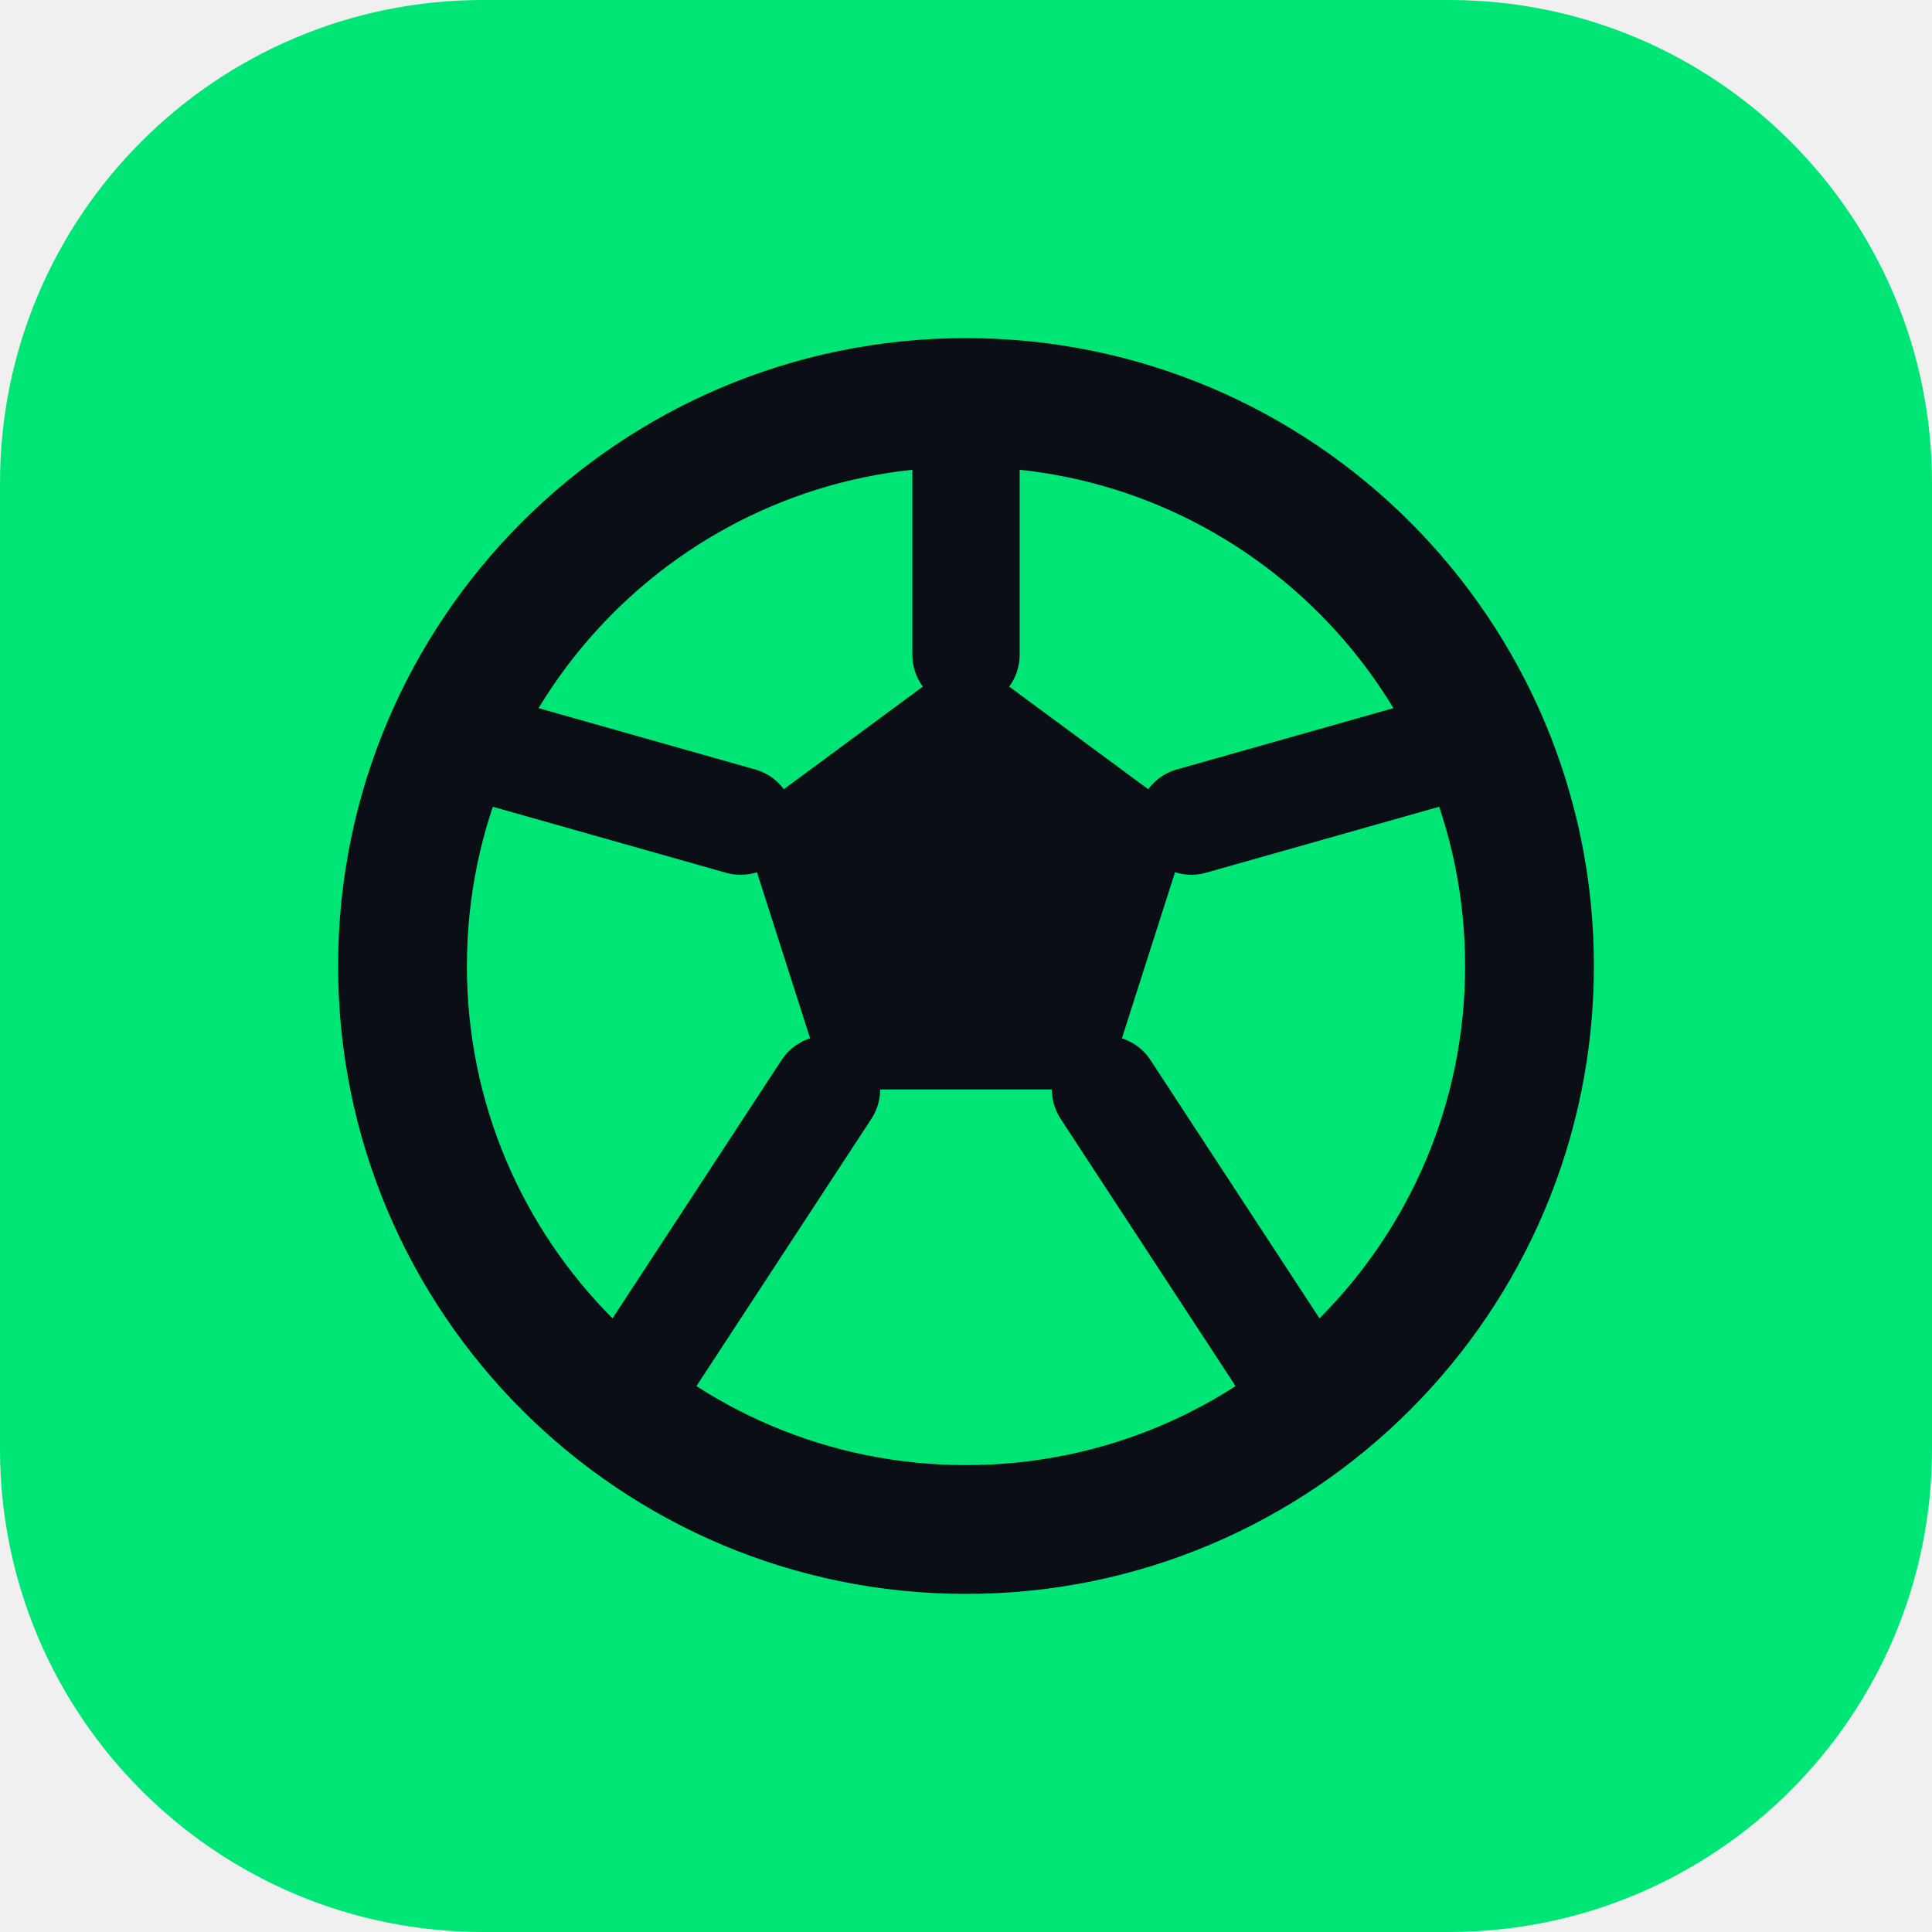
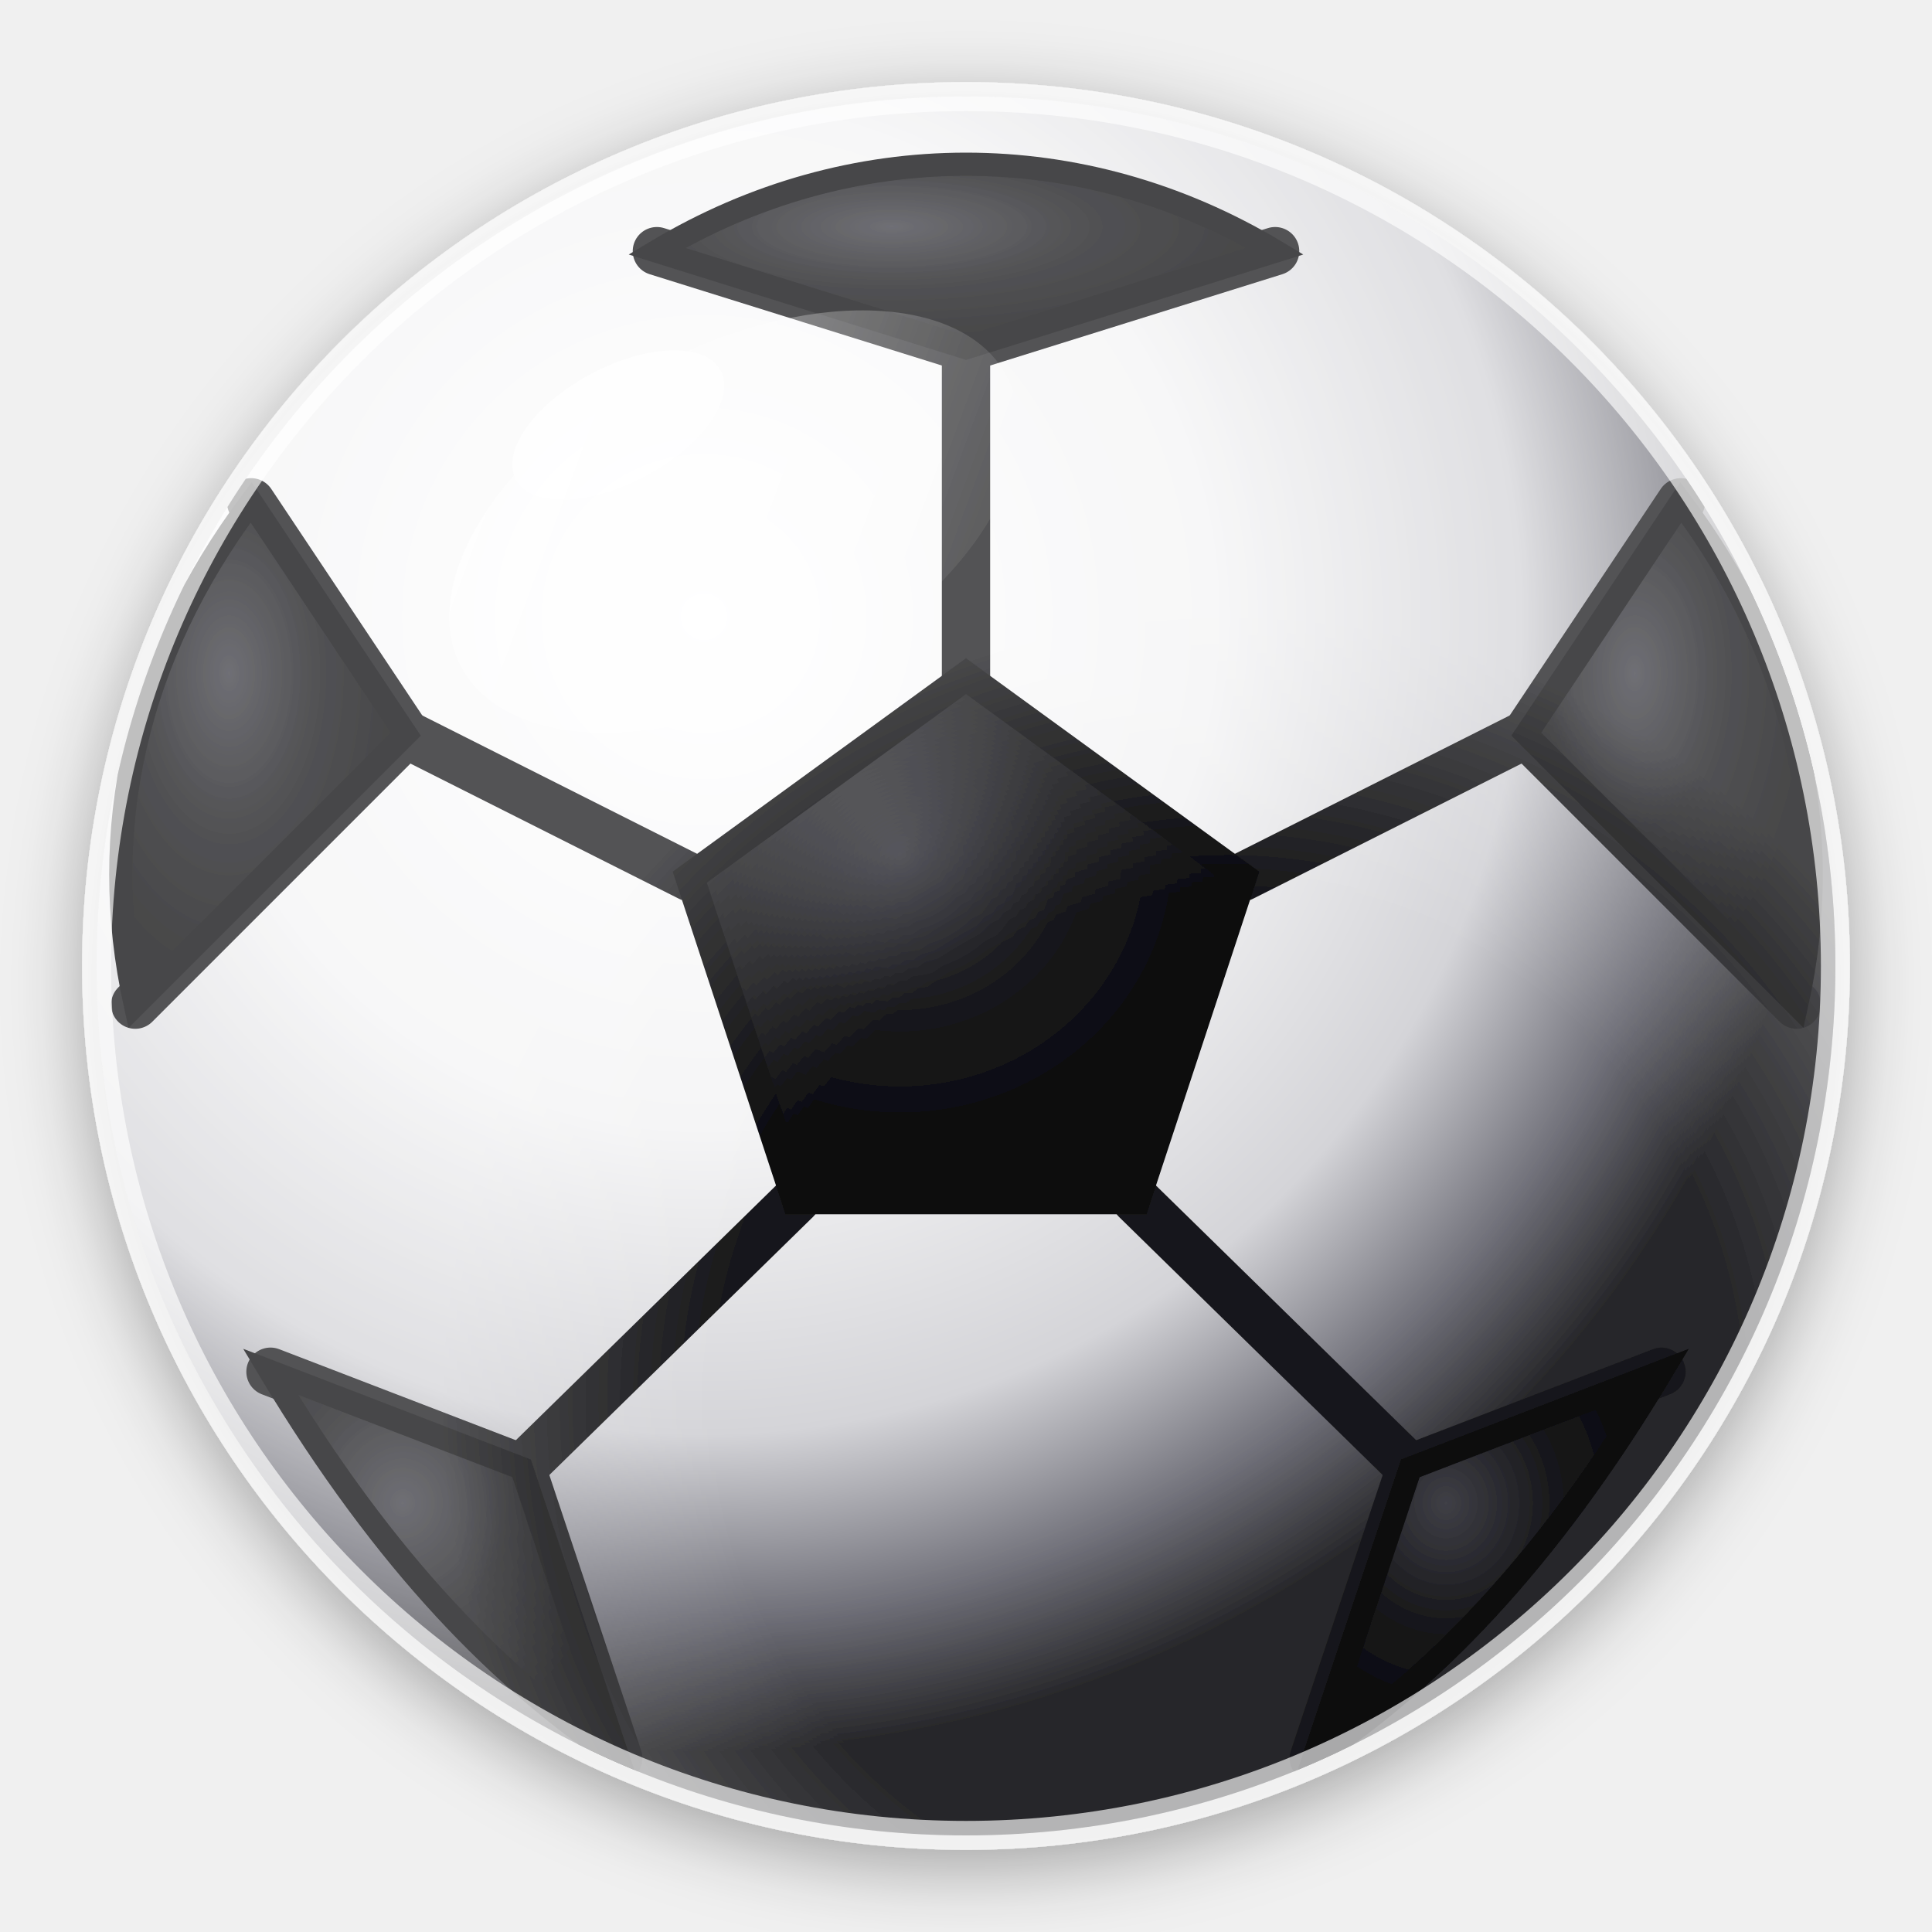
- <svg xmlns="http://www.w3.org/2000/svg" viewBox="0 0 36 36" fill="none">
-   <rect width="36" height="36" rx="9" fill="#00E676" />
-   <circle cx="18" cy="18" r="10.5" stroke="#0B0E14" stroke-width="2.4" />
-   <polygon points="18,12.2 22.2,15.3 20.6,20.3 15.4,20.3 13.8,15.3" fill="#0B0E14" />
-   <path d="M18 7.5V12.2M22.2 15.3L27.5 13.8M20.6 20.3L24.2 25.8M15.4 20.3L11.8 25.8M13.8 15.3L8.5 13.8" stroke="#0B0E14" stroke-width="2" stroke-linecap="round" />
+ <svg xmlns="http://www.w3.org/2000/svg" viewBox="0 0 100 100" fill="none">
+   <defs>
+     <filter id="ballDropShadow" x="-20%" y="-20%" width="140%" height="140%">
+       <feDropShadow dx="0" dy="6" stdDeviation="5" flood-color="#000000" flood-opacity="0.65" />
+       <feDropShadow dx="0" dy="1" stdDeviation="2" flood-color="#000000" flood-opacity="0.35" />
+     </filter>
+     <clipPath id="ballBoundary">
+       <circle cx="50" cy="50" r="45" />
+     </clipPath>
+     <radialGradient id="ballLeather" cx="35%" cy="30%" r="65%">
+       <stop offset="0%" stop-color="#ffffff" />
+       <stop offset="45%" stop-color="#f4f4f5" />
+       <stop offset="72%" stop-color="#d4d4d8" />
+       <stop offset="88%" stop-color="#71717a" />
+       <stop offset="100%" stop-color="#27272a" />
+     </radialGradient>
+     <radialGradient id="patchBlack" cx="38%" cy="34%" r="62%">
+       <stop offset="0%" stop-color="#3f3f46" />
+       <stop offset="50%" stop-color="#18181b" />
+       <stop offset="100%" stop-color="#09090b" />
+     </radialGradient>
+     <linearGradient id="specularGleam" x1="25" y1="10" x2="50" y2="38" gradientUnits="userSpaceOnUse">
+       <stop offset="0%" stop-color="#ffffff" stop-opacity="0.95" />
+       <stop offset="45%" stop-color="#ffffff" stop-opacity="0.35" />
+       <stop offset="100%" stop-color="#ffffff" stop-opacity="0" />
+     </linearGradient>
+     <radialGradient id="rimReflection" cx="65%" cy="75%" r="45%">
+       <stop offset="65%" stop-color="#ffffff" stop-opacity="0" />
+       <stop offset="100%" stop-color="#ffffff" stop-opacity="0.25" />
+     </radialGradient>
+   </defs>
+   <g filter="url(#ballDropShadow)">
+     <g clip-path="url(#ballBoundary)">
+       <circle cx="50" cy="50" r="45" fill="url(#ballLeather)" />
+       <path d="M50 35 L50 18                M64.3 45.4 L79 38                M58.8 62.1 L73 76                M41.2 62.1 L27 76                M35.7 45.4 L21 38" stroke="#18181b" stroke-width="2.5" stroke-linecap="round" stroke-linejoin="round" />
+       <path d="M34 13 L50 18 L66 13                M87 26 L79 38 L93 52                M86 71 L73 76 L68 91                M32 91 L27 76 L14 71                M7 52 L21 38 L13 26" stroke="#18181b" stroke-width="2.5" stroke-linecap="round" stroke-linejoin="round" />
+       <polygon points="50,35 64.3,45.4 58.8,62.1 41.2,62.1 35.7,45.4" fill="url(#patchBlack)" stroke="#09090b" stroke-width="1.5" />
+       <path d="M34 13 C44 7 56 7 66 13 L50 18 Z" fill="url(#patchBlack)" stroke="#09090b" stroke-width="1.2" />
+       <path d="M87 26 C93 34 95 43 93 52 L79 38 Z" fill="url(#patchBlack)" stroke="#09090b" stroke-width="1.2" />
+       <path d="M86 71 C80 81 74 87 68 91 L73 76 Z" fill="url(#patchBlack)" stroke="#09090b" stroke-width="1.2" />
+       <path d="M32 91 C26 87 20 81 14 71 L27 76 Z" fill="url(#patchBlack)" stroke="#09090b" stroke-width="1.2" />
+       <path d="M7 52 C5 43 7 34 13 26 L21 38 Z" fill="url(#patchBlack)" stroke="#09090b" stroke-width="1.2" />
+       <circle cx="50" cy="50" r="45" fill="url(#rimReflection)" />
+       <ellipse cx="38" cy="27" rx="16" ry="9" transform="rotate(-28 38 27)" fill="url(#specularGleam)" />
+       <ellipse cx="32" cy="22" rx="6" ry="3" transform="rotate(-28 32 22)" fill="#ffffff" opacity="0.75" />
+     </g>
+     <circle cx="50" cy="50" r="45" stroke="#ffffff" stroke-opacity="0.65" stroke-width="1.5" fill="none" />
+   </g>
</svg>
